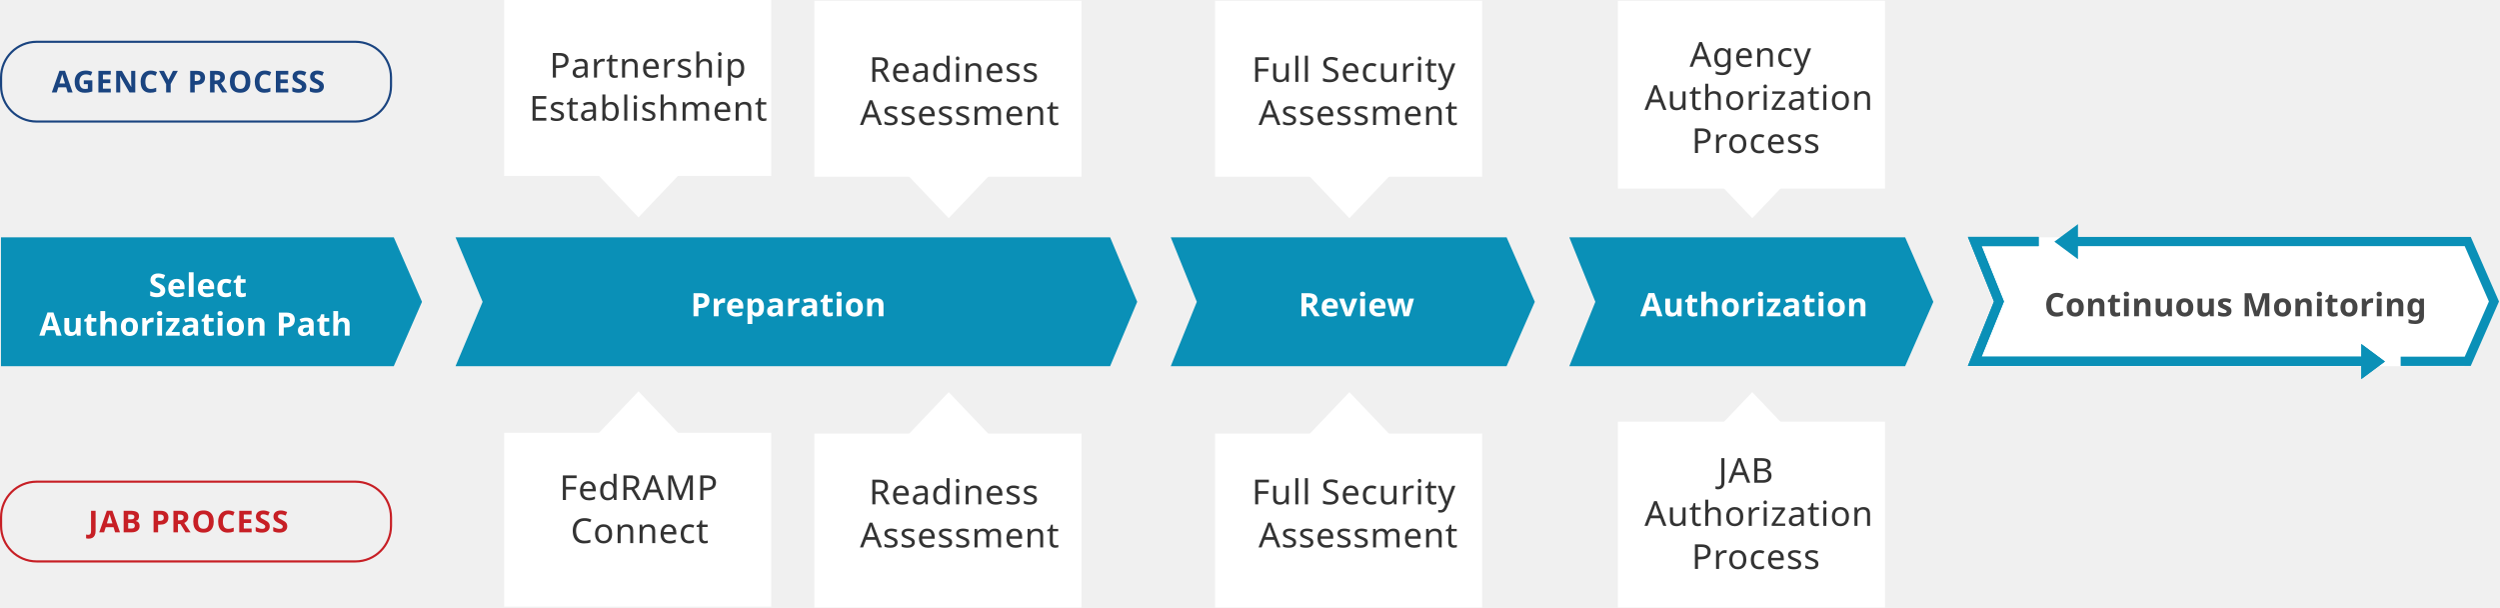
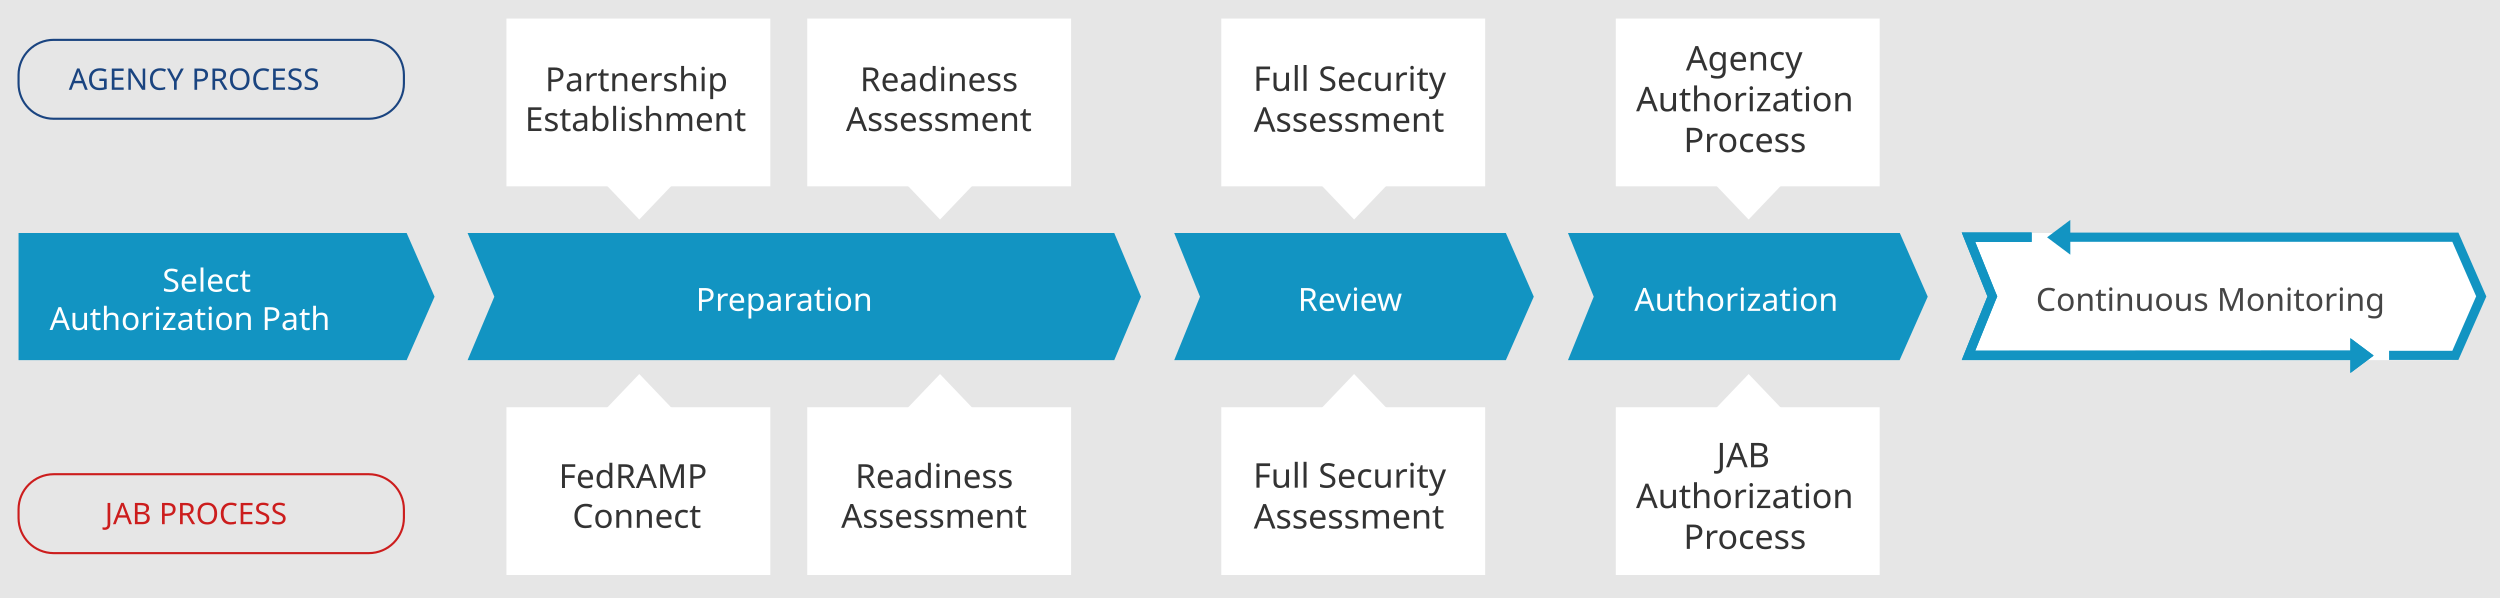
- <svg xmlns="http://www.w3.org/2000/svg" width="1160" height="281.863" viewBox="0 0 1160 281.863">
-   <g id="Group_4485" data-name="Group 4485" transform="translate(-140 -245)">
-     <rect id="Rectangle_2940" data-name="Rectangle 2940" width="124" height="87.151" transform="translate(891 245.367)" fill="#fff" />
-     <path id="Path_11090" data-name="Path 11090" d="M952.375,1368.636,973.75,1346.2H931Z" transform="translate(1 -1022.41)" fill="#fff" />
-     <rect id="Rectangle_2941" data-name="Rectangle 2941" width="124" height="86.198" transform="translate(891 440.664)" fill="#fff" />
-     <path id="Path_11091" data-name="Path 11091" d="M952.375,1449.367,973.75,1471.8H931Z" transform="translate(1 -1022.41)" fill="#fff" />
-     <rect id="Rectangle_2942" data-name="Rectangle 2942" width="124" height="81.641" transform="translate(704 245.367)" fill="#fff" />
-     <path id="Path_11092" data-name="Path 11092" d="M765.375,1368.636,786.75,1346.2H744Z" transform="translate(1 -1022.41)" fill="#fff" />
-     <rect id="Rectangle_2943" data-name="Rectangle 2943" width="124" height="80.688" transform="translate(704 446.176)" fill="#fff" />
-     <path id="Path_11093" data-name="Path 11093" d="M765.375,1449.367,786.75,1471.8H744Z" transform="translate(1 -1022.41)" fill="#fff" />
-     <rect id="Rectangle_2944" data-name="Rectangle 2944" width="124" height="81.641" transform="translate(374 245)" fill="#fff" />
-     <path id="Path_11094" data-name="Path 11094" d="M435.375,1368.269l21.375-22.437H414Z" transform="translate(1 -1022.41)" fill="#fff" />
-     <rect id="Rectangle_2945" data-name="Rectangle 2945" width="124" height="80.688" transform="translate(374 445.809)" fill="#fff" />
-     <path id="Path_11095" data-name="Path 11095" d="M435.375,1449l21.375,22.437H414Z" transform="translate(1 -1022.41)" fill="#fff" />
-     <rect id="Rectangle_2946" data-name="Rectangle 2946" width="124" height="81.641" transform="translate(518 245.367)" fill="#fff" />
-     <path id="Path_11096" data-name="Path 11096" d="M579.375,1368.636,600.75,1346.2H558Z" transform="translate(1 -1022.41)" fill="#fff" />
-     <rect id="Rectangle_2947" data-name="Rectangle 2947" width="124" height="80.688" transform="translate(518 446.176)" fill="#fff" />
-     <path id="Path_11097" data-name="Path 11097" d="M579.375,1449.367,600.75,1471.8H558Z" transform="translate(1 -1022.41)" fill="#fff" />
-     <g id="Group_4484" data-name="Group 4484" transform="translate(-239.937 -120.055)">
-       <path id="Path_11098" data-name="Path 11098" d="M1264.278,534.961H1108.387l12.1-29.854-12.1-29.928h155.891l13.1,29.927Z" fill="#0a90b7" />
-       <path id="Path_11099" data-name="Path 11099" d="M1079.278,534.961H923.387l12.1-29.854-12.1-29.928h155.891l13.1,29.927Z" fill="#0a90b7" />
-       <path id="Path_11100" data-name="Path 11100" d="M562.728,534.961H380.387V475.179H562.728l13.1,29.927Z" fill="#0a90b7" />
-       <path id="Path_11101" data-name="Path 11101" d="M1523.9,534.961H1293.387l13.383-29.854-13.383-29.928H1523.9l14.489,29.927Z" fill="#fff" />
-       <path id="Path_11287" data-name="Path 11287" d="M895.239,534.961H591.387l12.577-29.854-12.577-29.928H895.239l12.577,29.927Z" fill="#0a90b7" />
-       <path id="Path_11341" data-name="Path 11341" d="M1302.947,530.555h-3.185l1.2-2.953,8.2-20.23.978-2.415-.976-2.416-8.211-20.314-1.193-2.952h26.489v-4.3h-32.862l11.789,29.167.325.8-.326.805-11.788,29.091h182.637v6.1l10.955-8.137-10.955-8.138v5.884H1302.947Z" fill="#0a90b7" />
-       <path id="Path_11342" data-name="Path 11342" d="M1476.028,528.409v-3.738l10.955,8.138-10.955,8.138v-6.1H1293.387l11.785-29.087.326-.8-.325-.806-11.786-29.175h32.854v4.293h-26.489l1.192,2.949,8.211,20.317.977,2.416-.979,2.416-8.2,20.23-1.2,2.952H1476.02Z" fill="#0a90b7" />
-       <path id="Path_11343" data-name="Path 11343" d="M1526.825,534.847h-32.538v-4.292h29.735l.563-1.286,10.291-23.458.378-.86-.378-.863-10.3-23.529-.562-1.286H1344.5v6.056l-10.955-8.138,10.955-8.137v5.927h182.325l13.115,29.97Z" fill="#0a90b7" />
-       <text id="Select_Authorization_Path" data-name="Select  Authorization Path" transform="translate(385.977 487.8)" fill="#fff" font-size="15" font-family="Montserrat-ExtraBold, Montserrat" font-weight="800" letter-spacing="0.01em">
-         <tspan x="62.994" y="15">Select </tspan>
-         <tspan x="12.211" y="33">Authorization Path</tspan>
-       </text>
-       <text id="Preparation" transform="translate(670.977 496.8)" fill="#fff" font-size="15" font-family="Montserrat-ExtraBold, Montserrat" font-weight="800" letter-spacing="0.01em">
-         <tspan x="29.531" y="15">Preparation</tspan>
-       </text>
-       <text id="Review" transform="translate(934.977 496.8)" fill="#fff" font-size="15" font-family="Montserrat-ExtraBold, Montserrat" font-weight="800" letter-spacing="0.01em">
-         <tspan x="47.726" y="15">Review</tspan>
-       </text>
-       <text id="Authorization" transform="translate(1119.977 496.8)" fill="#fff" font-size="15" font-family="Montserrat-ExtraBold, Montserrat" font-weight="800" letter-spacing="0.01em">
-         <tspan x="21.334" y="15">Authorization</tspan>
-       </text>
-       <text id="Continuous_Monitoring" data-name="Continuous Monitoring" transform="translate(1317 496.8)" fill="#454545" font-size="15" font-family="Montserrat-ExtraBold, Montserrat" font-weight="800" letter-spacing="0.01em">
-         <tspan x="11.89" y="15">Continuous Monitoring</tspan>
-       </text>
+ <svg xmlns="http://www.w3.org/2000/svg" version="1.1" x="0px" y="0px" viewBox="0 0 1280 306" style="enable-background:new 0 0 1280 306;" xml:space="preserve">
+   <style type="text/css">
+ 	.st0{fill:#E6E6E6;}
+ 	.st1{fill:#FFFFFF;}
+ 	.st2{fill:#1294C2;}
+ 	.st3{fill:#0A90B7;}
+ 	.st4{font-family:'Montserrat-Bold';}
+ 	.st5{font-size:16.345px;}
+ 	.st6{fill:#454545;}
+ 	.st7{fill:none;}
+ 	.st8{enable-background:new    ;}
+ 	.st9{fill:#333333;}
+ 	.st10{font-family:'Muli-Regular';}
+ 	.st11{font-size:17.434px;}
+ 	.st12{fill:none;stroke:#CC1D1D;stroke-width:1.09;}
+ 	.st13{fill:#CC1D1D;}
+ 	.st14{font-family:'Muli-Black';}
+ 	.st15{font-size:15.255px;}
+ 	.st16{fill:none;stroke:#1A4480;stroke-width:1.09;}
+ 	.st17{fill:#1A4480;}
+ 	.st18{fill:none;stroke:#C71F25;}
+ 	.st19{fill:none;stroke:#1A4480;}
+ 	.st20{font-size:17px;}
+ </style>
+   <g id="Layer_2">
+     <rect x="-67" y="-178" class="st0" width="2787" height="1355" />
+   </g>
+   <g id="Layer_4">
+     <path id="Path_11101_2_" class="st1" d="M1255.5,184.4h-251.2l14.6-32.5l-14.6-32.6h251.2l15.8,32.6L1255.5,184.4z" />
+     <path id="Path_11098_2_" class="st2" d="M972.6,184.4H802.8l13.2-32.5l-13.2-32.6h169.9l14.3,32.6L972.6,184.4z" />
+     <path id="Path_11099_2_" class="st2" d="M771,184.4H601.2l13.2-32.5l-13.2-32.6H771l14.3,32.6L771,184.4z" />
+     <path id="Path_11100_1_" class="st2" d="M208.2,184.4H9.5v-65.1h198.7l14.3,32.6L208.2,184.4z" />
+     <path id="Path_11287_2_" class="st2" d="M570.5,184.4H239.4l13.7-32.5l-13.7-32.6h331.1l13.7,32.6L570.5,184.4z" />
+     <path id="Path_11343_2_" class="st2" d="M1258.7,184.3h-35.5v-4.7h32.4l0.6-1.4l11.2-25.6l0.4-0.9l-0.4-0.9l-11.2-25.6l-0.6-1.4   H1060v6.6l-11.9-8.9l11.9-8.9v6.5h198.7l14.3,32.7L1258.7,184.3z" />
+   </g>
+   <g id="Layer_3">
+     <rect id="Rectangle_2941_7_" x="827.3" y="208.5" class="st1" width="135.1" height="85.9" />
+     <path id="Path_11091_7_" class="st1" d="M895.3,191.5l23.3,24.4H872L895.3,191.5z" />
+     <rect id="Rectangle_2941_1_" x="625.3" y="208.5" class="st1" width="135.1" height="85.9" />
+     <path id="Path_11091_1_" class="st1" d="M693.3,191.5l23.3,24.4H670L693.3,191.5z" />
+     <rect id="Rectangle_2941_2_" x="413.3" y="208.5" class="st1" width="135.1" height="85.9" />
+     <path id="Path_11091_2_" class="st1" d="M481.3,191.5l23.3,24.4H458L481.3,191.5z" />
+     <rect id="Rectangle_2941_3_" x="259.3" y="208.5" class="st1" width="135.1" height="85.9" />
+     <path id="Path_11091_3_" class="st1" d="M327.3,191.5l23.3,24.4H304L327.3,191.5z" />
+     <rect id="Rectangle_2941_8_" x="827.3" y="9.5" class="st1" width="135.1" height="85.9" />
+     <path id="Path_11091_8_" class="st1" d="M895.3,112.4l23.3-24.4H872L895.3,112.4z" />
+     <rect id="Rectangle_2941_6_" x="625.3" y="9.5" class="st1" width="135.1" height="85.9" />
+     <path id="Path_11091_6_" class="st1" d="M693.3,112.4l23.3-24.4H670L693.3,112.4z" />
+     <rect id="Rectangle_2941_5_" x="413.3" y="9.5" class="st1" width="135.1" height="85.9" />
+     <path id="Path_11091_5_" class="st1" d="M481.3,112.4l23.3-24.4H458L481.3,112.4z" />
+     <rect id="Rectangle_2941_4_" x="259.3" y="9.5" class="st1" width="135.1" height="85.9" />
+     <path id="Path_11091_4_" class="st1" d="M327.3,112.4l23.3-24.4H304L327.3,112.4z" />
+     <text transform="matrix(1 0 0 1 83.1284 149.3481)" class="st1 st4 st5">Select </text>
+     <text transform="matrix(1 0 0 1 25.3823 168.9614)" class="st1 st4 st5">Authorization Path</text>
+     <text transform="matrix(1 0 0 1 356.3169 159.1543)" class="st1 st4 st5">Preparation</text>
+     <text transform="matrix(1 0 0 1 664.54 159.1543)" class="st1 st4 st5">Review</text>
+     <text transform="matrix(1 0 0 1 836.7705 159.1543)" class="st1 st4 st5">Authorization</text>
+   </g>
+   <g id="Layer_1">
+     <path id="Path_11341_2_" class="st2" d="M1014.8,179.6h-3.5l1.3-3.2l8.9-22l1.1-2.6l-1.1-2.6l-8.9-22.1l-1.3-3.2h28.9V119h-35.8   l12.8,31.8l0.4,0.9l-0.4,0.9l-12.8,31.7h199v6.6l11.9-8.9l-11.9-8.9v6.4L1014.8,179.6L1014.8,179.6z" />
+     <path id="Path_11342_2_" class="st2" d="M1203.4,177.3v-4.1l11.9,8.9l-11.9,8.9v-6.6h-199l12.8-31.7l0.4-0.9l-0.4-0.9l-12.8-31.8   h35.8v4.7h-28.9l1.3,3.2l8.9,22.1l1.1,2.6l-1.1,2.6l-8.9,22l-1.3,3.2h192.1L1203.4,177.3z" />
+     <text transform="matrix(1 0 0 1 1042.388 159.1543)" class="st6 st4 st5">Continuous Monitoring</text>
+     <rect x="827" y="224.3" class="st7" width="135" height="61.5" />
+     <text transform="matrix(1 0 0 1 878.9482 239.2334)" class="st8">
+       <tspan x="0" y="0" class="st9 st10 st11">JAB </tspan>
+       <tspan x="-41.3" y="20.9" class="st9 st10 st11">Authorization </tspan>
+       <tspan x="-17" y="41.8" class="st9 st10 st11">Process </tspan>
+     </text>
+     <rect x="827" y="21.2" class="st7" width="135" height="61.5" />
+     <text transform="matrix(1 0 0 1 863.1797 36.0739)" class="st8">
+       <tspan x="0" y="0" class="st9 st10 st11">Agency </tspan>
+       <tspan x="-25.5" y="20.9" class="st9 st10 st11">Authorization </tspan>
+       <tspan x="-1.2" y="41.8" class="st9 st10 st11">Process </tspan>
+     </text>
+     <rect x="625" y="234.8" class="st7" width="135" height="40.6" />
+     <text transform="matrix(1 0 0 1 641.6182 249.6941)" class="st8">
+       <tspan x="0" y="0" class="st9 st10 st11">Full Security </tspan>
+       <tspan x="0.3" y="20.9" class="st9 st10 st11">Assessment</tspan>
+     </text>
+     <rect x="625" y="31.6" class="st7" width="135" height="40.6" />
+     <text transform="matrix(1 0 0 1 641.6182 46.5344)" class="st8">
+       <tspan x="0" y="0" class="st9 st10 st11">Full Security </tspan>
+       <tspan x="0.3" y="20.9" class="st9 st10 st11">Assessment</tspan>
+     </text>
+     <g id="Base_2_">
+       <path class="st7" d="M27.5,242.2h161.3c10.2,0,18.5,8.3,18.5,18.5v4.4c0,10.2-8.3,18.5-18.5,18.5H27.5c-10.2,0-18.5-8.3-18.5-18.5    v-4.4C9,250.5,17.3,242.2,27.5,242.2z" />
+       <path class="st12" d="M27.5,242.8h161.3c9.9,0,18,8,18,18v4.4c0,9.9-8,18-18,18H27.5c-9.9,0-18-8-18-18v-4.4    C9.5,250.8,17.6,242.8,27.5,242.8z" />
    </g>
-     <text id="JAB_Authorization_Process" data-name="JAB  Authorization  Process" transform="translate(954 469)" fill="#333" font-size="16" font-family="ProximaNova-Regular, Proxima Nova" letter-spacing="0.02em">
-       <tspan x="-16.44" y="0">JAB </tspan>
-       <tspan x="-50.656" y="20">Authorization </tspan>
-       <tspan x="-28.784" y="40">Process</tspan>
+     <text transform="matrix(1 0 0 1 53.6743 268.3965)" class="st13 st14 st15">JAB PROCESS</text>
+     <g id="Base-2_2_">
+       <path class="st7" d="M27.5,19.8h161.3c10.2,0,18.5,8.3,18.5,18.5v4.4c0,10.2-8.3,18.5-18.5,18.5H27.5C17.3,61.2,9,53,9,42.7v-4.4    C9,28.1,17.3,19.8,27.5,19.8z" />
+       <path class="st16" d="M27.5,20.4h161.3c9.9,0,18,8,18,18v4.4c0,9.9-8,18-18,18H27.5c-9.9,0-18-8-18-18v-4.4    C9.5,28.4,17.6,20.4,27.5,20.4z" />
+     </g>
+     <text transform="matrix(1 0 0 1 35.208 45.9922)" class="st17 st14 st15">AGENCY PROCESS</text>
+     <rect x="420.4" y="32.1" class="st7" width="124" height="39.6" />
+     <text transform="matrix(1 0 0 1 440.3227 46.6685)" class="st8">
+       <tspan x="0" y="0" class="st9 st10 st20">Readiness </tspan>
+       <tspan x="-7.2" y="20.4" class="st9 st10 st20">Assessment </tspan>
    </text>
-     <text id="Agency_Authorization_Process" data-name="Agency  Authorization  Process" transform="translate(954 276)" fill="#333" font-size="16" font-family="ProximaNova-Regular, Proxima Nova" letter-spacing="0.02em">
-       <tspan x="-29.704" y="0">Agency </tspan>
-       <tspan x="-50.656" y="20">Authorization </tspan>
-       <tspan x="-28.784" y="40">Process</tspan>
+     <rect x="412" y="235.3" class="st7" width="136" height="39.6" />
+     <text transform="matrix(1 0 0 1 437.8745 249.8282)" class="st8">
+       <tspan x="0" y="0" class="st9 st10 st20">Readiness </tspan>
+       <tspan x="-7.2" y="20.4" class="st9 st10 st20">Assessment </tspan>
    </text>
-     <text id="Full_Security_Assessment" data-name="Full Security  Assessment" transform="translate(768 479)" fill="#333" font-size="16" font-family="ProximaNova-Regular, Proxima Nova" letter-spacing="0.02em">
-       <tspan x="-46.92" y="0">Full Security </tspan>
-       <tspan x="-43.824" y="20">Assessment</tspan>
+     <rect x="264.4" y="32.1" class="st7" width="124" height="39.6" />
+     <text transform="matrix(1 0 0 1 279.0786 46.6826)" class="st8">
+       <tspan x="0" y="0" class="st9 st10 st20">Partnership </tspan>
+       <tspan x="-10.3" y="20.4" class="st9 st10 st20">Establishment</tspan>
    </text>
-     <text id="Full_Security_Assessment-2" data-name="Full Security  Assessment" transform="translate(768 283)" fill="#333" font-size="16" font-family="ProximaNova-Regular, Proxima Nova" letter-spacing="0.02em">
-       <tspan x="-46.92" y="0">Full Security </tspan>
-       <tspan x="-43.824" y="20">Assessment</tspan>
+     <rect x="259" y="235.3" class="st7" width="135" height="39.6" />
+     <text transform="matrix(1 0 0 1 286.0911 249.8424)" class="st8">
+       <tspan x="0" y="0" class="st9 st10 st20">FedRAMP </tspan>
+       <tspan x="7" y="20.4" class="st9 st10 st20">Connect</tspan>
    </text>
-     <text id="Readiness_Assessment" data-name="Readiness  Assessment" transform="translate(583 479)" fill="#333" font-size="16" font-family="ProximaNova-Regular, Proxima Nova" letter-spacing="0.02em">
-       <tspan x="-39.632" y="0">Readiness </tspan>
-       <tspan x="-43.824" y="20">Assessment</tspan>
-     </text>
-     <text id="Readiness_Assessment-2" data-name="Readiness  Assessment" transform="translate(583 283)" fill="#333" font-size="16" font-family="ProximaNova-Regular, Proxima Nova" letter-spacing="0.02em">
-       <tspan x="-39.632" y="0">Readiness </tspan>
-       <tspan x="-43.824" y="20">Assessment</tspan>
-     </text>
-     <text id="Partnership_Establishment" data-name="Partnership Establishment" transform="translate(380 268)" fill="#333" font-size="16" font-family="ProximaNova-Regular, Proxima Nova" letter-spacing="0.02em">
-       <tspan x="15.076" y="13">Partnership </tspan>
-       <tspan x="5.66" y="33">Establishment</tspan>
-     </text>
-     <text id="FedRAMP_Connect" data-name="FedRAMP Connect" transform="translate(393 464)" fill="#333" font-size="16" font-family="ProximaNova-Regular, Proxima Nova" letter-spacing="0.02em">
-       <tspan x="6.724" y="13">FedRAMP </tspan>
-       <tspan x="11.9" y="33">Connect</tspan>
-     </text>
-     <g id="Component_62_74" data-name="Component 62 – 74" transform="translate(140 468)">
-       <g id="Base" fill="none" stroke="#c71f25" stroke-width="1">
-         <rect width="182" height="38" rx="17" stroke="none" />
-         <rect x="0.5" y="0.5" width="181" height="37" rx="16.5" fill="none" />
-       </g>
-       <text id="JAB_PROCESS" data-name="JAB PROCESS" transform="translate(92 24)" fill="#c71f25" font-size="14" font-family="Muli-Black, Muli" font-weight="800" letter-spacing="0.03em">
-         <tspan x="-51.002" y="0">JAB PROCESS</tspan>
-       </text>
-     </g>
-     <g id="Component_62_75" data-name="Component 62 – 75" transform="translate(140 263.895)">
-       <g id="Base-2" data-name="Base" fill="none" stroke="#1a4480" stroke-width="1">
-         <rect width="182" height="38" rx="17" stroke="none" />
-         <rect x="0.5" y="0.5" width="181" height="37" rx="16.5" fill="none" />
-       </g>
-       <text id="Agency_PROCESS" data-name="Agency PROCESS" transform="translate(92 24)" fill="#1a4480" font-size="14" font-family="Muli-Black, Muli" font-weight="800" letter-spacing="0.03em">
-         <tspan x="-67.949" y="0">AGENCY PROCESS</tspan>
-       </text>
-     </g>
  </g>
</svg>
